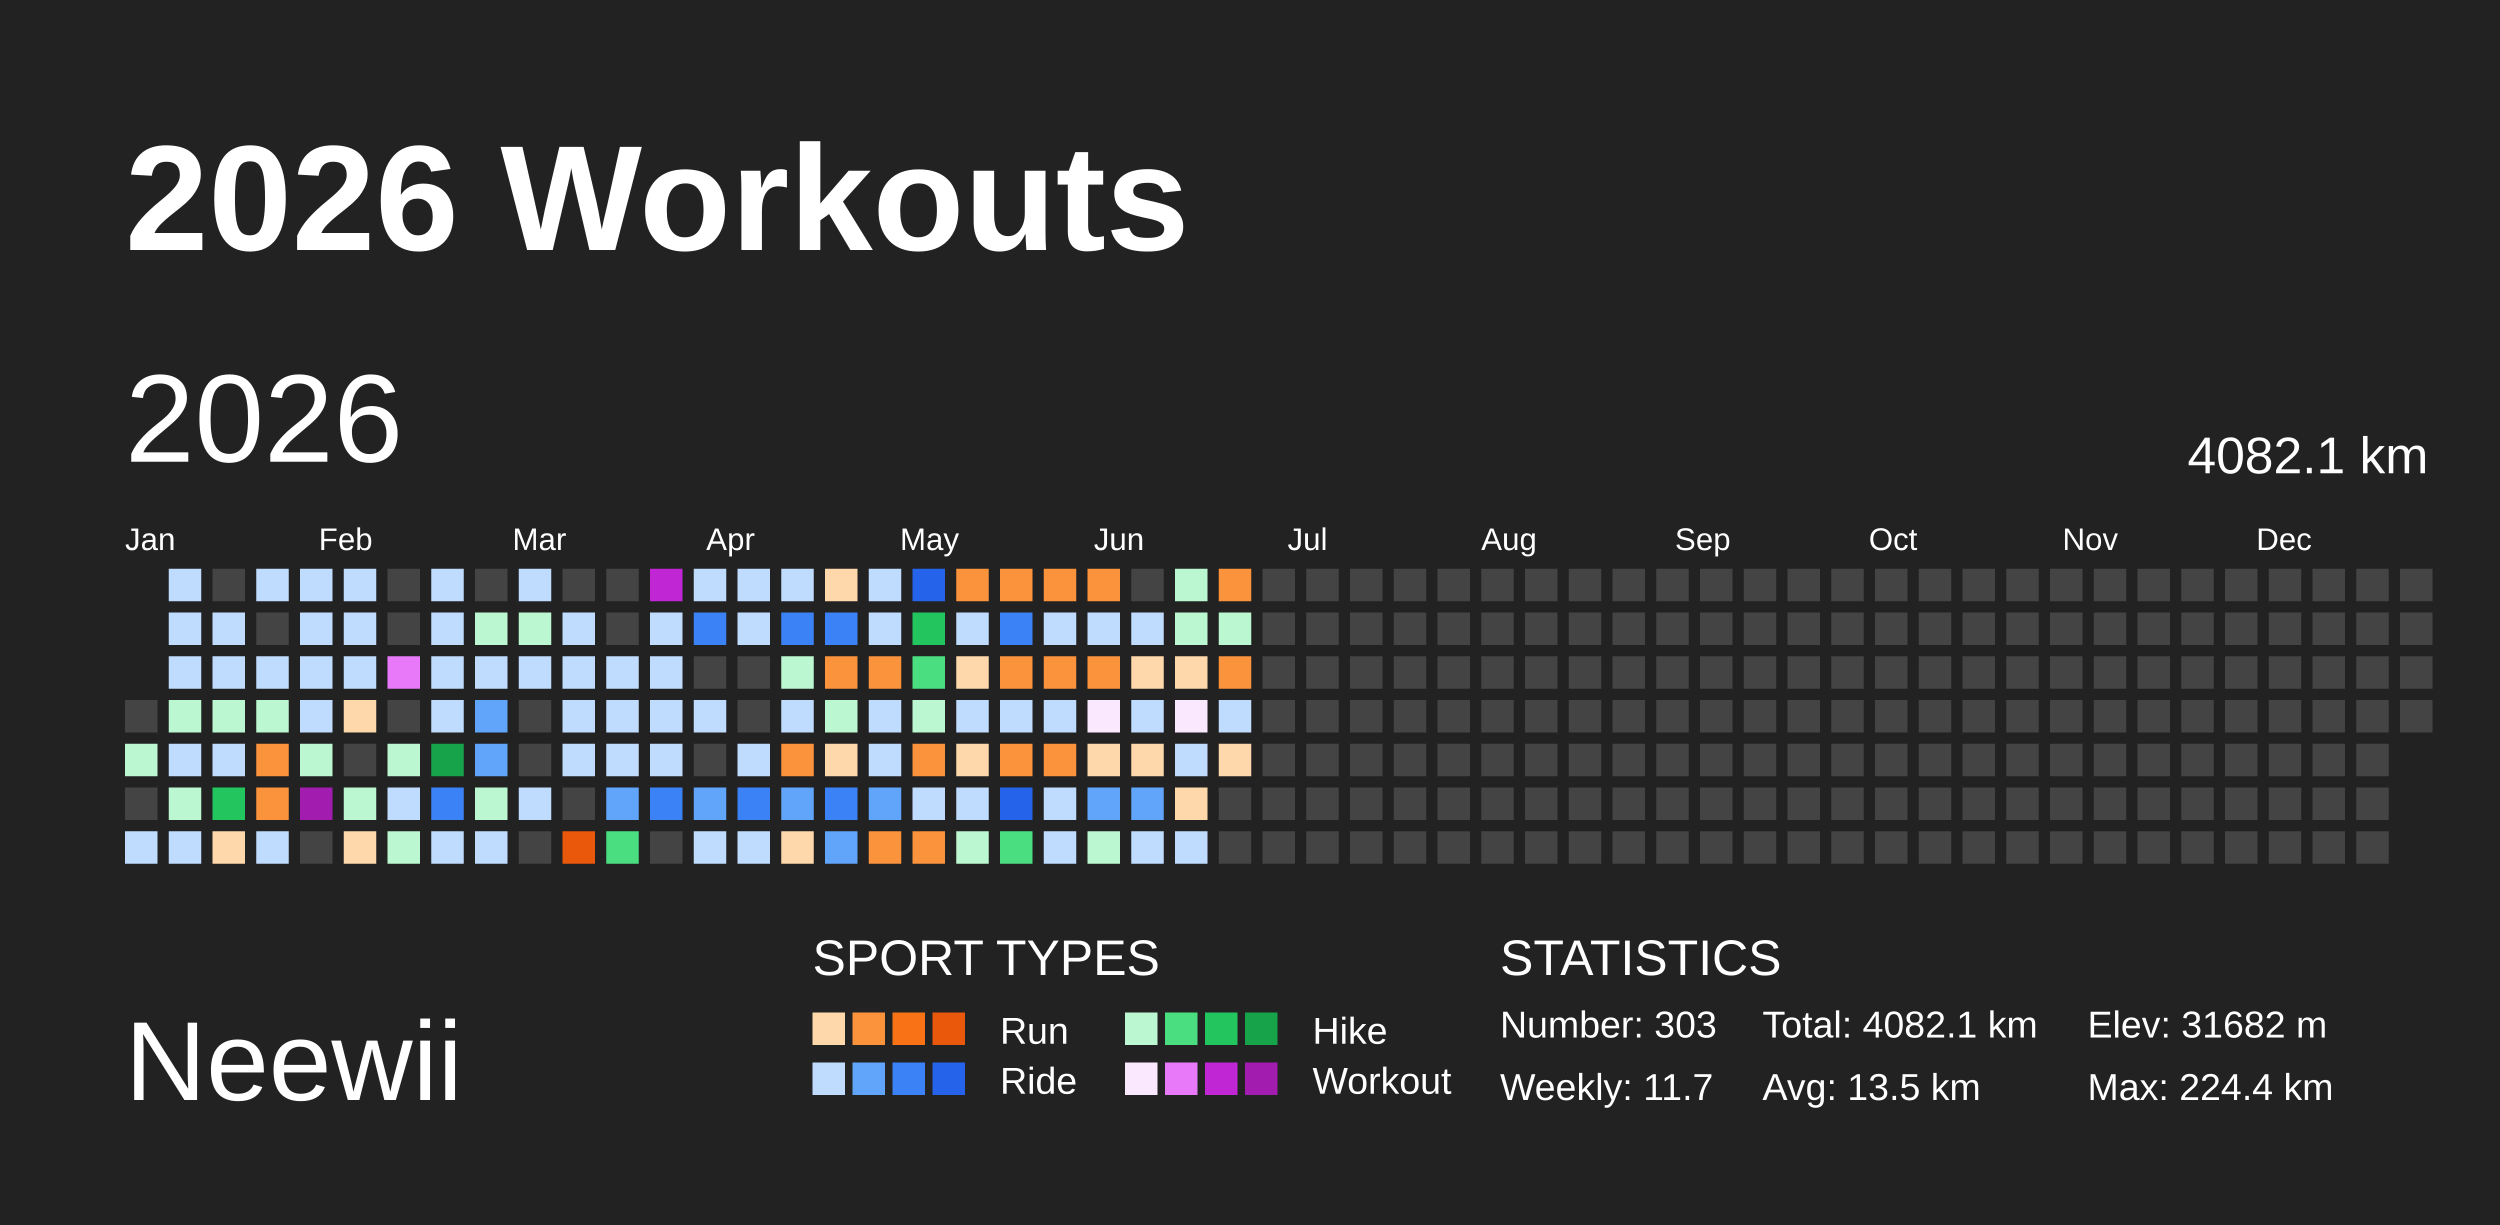
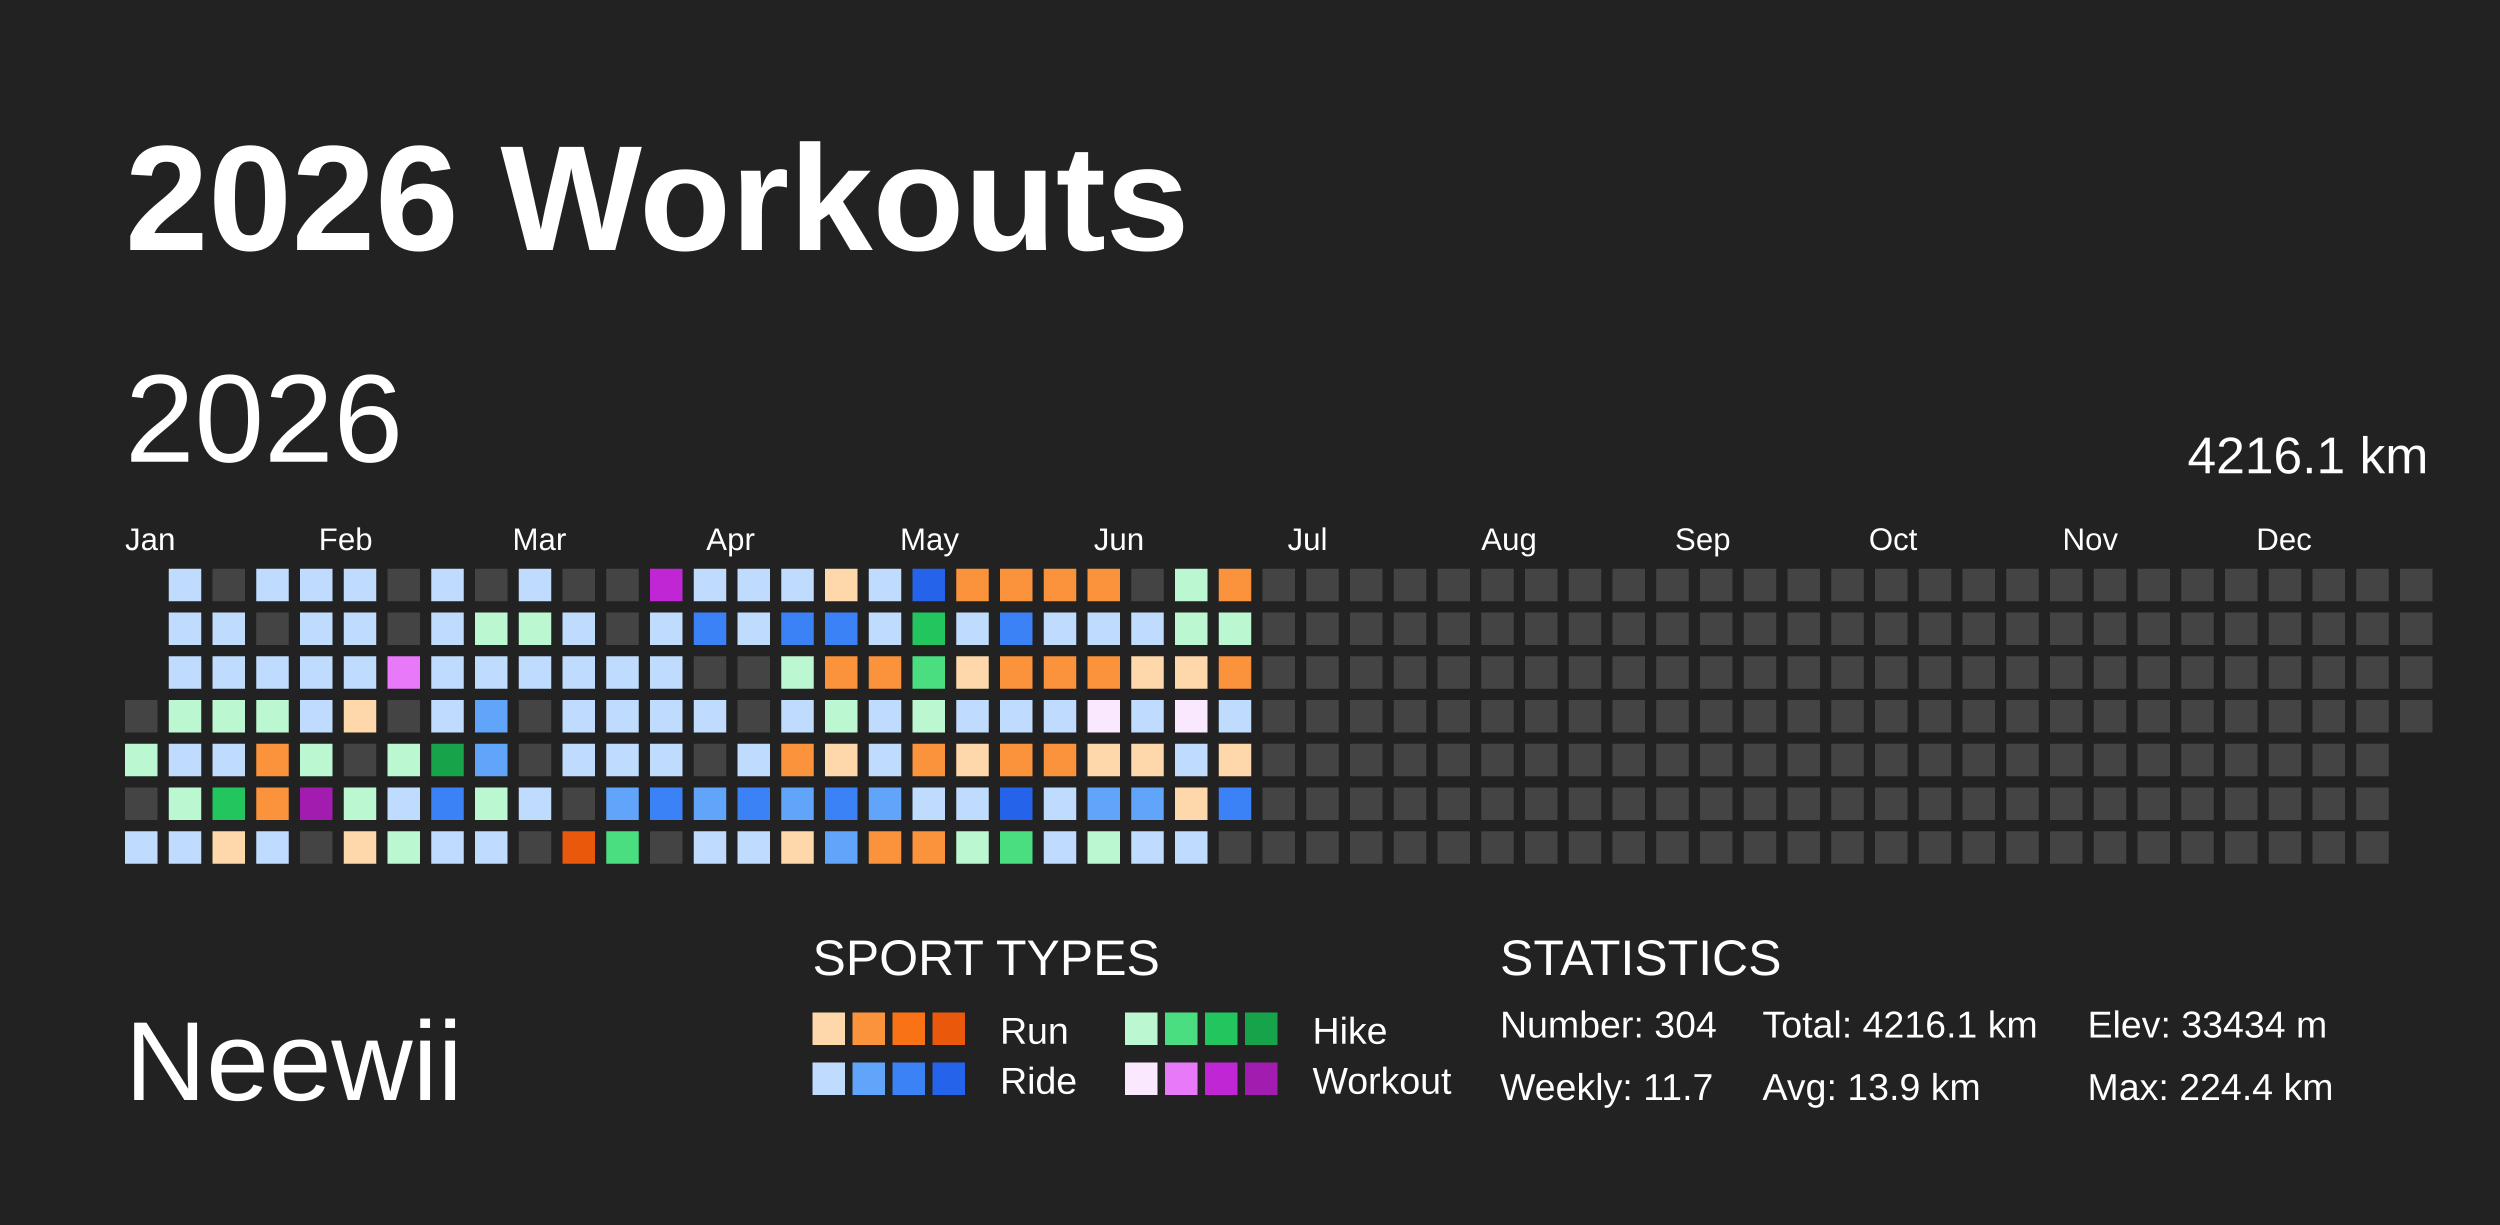
<svg xmlns="http://www.w3.org/2000/svg" baseProfile="full" height="98mm" version="1.1" viewBox="0,0,200,98" width="200mm">
  <defs />
  <rect fill="#222222" height="98" width="200" x="0" y="0" />
  <text fill="#FFFFFF" style="font-size:12px; font-family:Arial; font-weight:bold;" x="10" y="20">2026 Workouts</text>
  <text fill="#FFFFFF" style="font-size:9px; font-family:Arial" x="10" y="88">Neewii</text>
  <text fill="#FFFFFF" style="font-size:4px; font-family:Arial" x="65" y="78">SPORT TYPES</text>
  <rect fill="#fed7aa" height="2.6" width="2.6" x="65.0" y="81" />
  <rect fill="#fb923c" height="2.6" width="2.6" x="68.2" y="81" />
  <rect fill="#f97316" height="2.6" width="2.6" x="71.4" y="81" />
  <rect fill="#ea580c" height="2.6" width="2.6" x="74.6" y="81" />
  <text fill="#FFFFFF" style="font-size:3px; font-family:Arial" x="80" y="83.5">Run</text>
  <rect fill="#bbf7d0" height="2.6" width="2.6" x="90.0" y="81" />
  <rect fill="#4ade80" height="2.6" width="2.6" x="93.2" y="81" />
  <rect fill="#22c55e" height="2.6" width="2.6" x="96.4" y="81" />
  <rect fill="#16a34a" height="2.6" width="2.6" x="99.6" y="81" />
  <text fill="#FFFFFF" style="font-size:3px; font-family:Arial" x="105" y="83.5">Hike</text>
  <rect fill="#bfdbfe" height="2.6" width="2.6" x="65.0" y="85" />
  <rect fill="#60a5fa" height="2.6" width="2.6" x="68.2" y="85" />
  <rect fill="#3b82f6" height="2.6" width="2.6" x="71.4" y="85" />
  <rect fill="#2563eb" height="2.6" width="2.6" x="74.6" y="85" />
  <text fill="#FFFFFF" style="font-size:3px; font-family:Arial" x="80" y="87.5">Ride</text>
  <rect fill="#fae8ff" height="2.6" width="2.6" x="90.0" y="85" />
  <rect fill="#e879f9" height="2.6" width="2.6" x="93.2" y="85" />
  <rect fill="#c026d3" height="2.6" width="2.6" x="96.4" y="85" />
  <rect fill="#a21caf" height="2.6" width="2.6" x="99.6" y="85" />
  <text fill="#FFFFFF" style="font-size:3px; font-family:Arial" x="105" y="87.5">Workout</text>
  <text fill="#FFFFFF" style="font-size:4px; font-family:Arial" x="120" y="78">STATISTICS</text>
-   <text fill="#FFFFFF" style="font-size:3px; font-family:Arial" x="120" y="83">Number: 303</text>
+   <text fill="#FFFFFF" style="font-size:3px; font-family:Arial" x="120" y="83">Number: 304</text>
  <text fill="#FFFFFF" style="font-size:3px; font-family:Arial" x="120" y="88">Weekly: 11.7</text>
-   <text fill="#FFFFFF" style="font-size:3px; font-family:Arial" x="141" y="83">Total: 4082.1 km</text>
-   <text fill="#FFFFFF" style="font-size:3px; font-family:Arial" x="141" y="88">Avg: 13.5 km</text>
-   <text fill="#FFFFFF" style="font-size:3px; font-family:Arial" x="167" y="83">Elev: 31682 m</text>
+   <text fill="#FFFFFF" style="font-size:3px; font-family:Arial" x="141" y="83">Total: 4216.1 km</text>
+   <text fill="#FFFFFF" style="font-size:3px; font-family:Arial" x="141" y="88">Avg: 13.9 km</text>
+   <text fill="#FFFFFF" style="font-size:3px; font-family:Arial" x="167" y="83">Elev: 33434 m</text>
  <text fill="#FFFFFF" style="font-size:3px; font-family:Arial" x="167" y="88">Max: 224.4 km</text>
  <text dominant-baseline="hanging" fill="#FFFFFF" style="font-size:10.0px; font-family:Arial;" x="10" y="30">2026</text>
-   <text dominant-baseline="hanging" fill="#FFFFFF" style="font-size:4.125px; font-family:Arial;" x="175" y="35">4082.1 km</text>
+   <text dominant-baseline="hanging" fill="#FFFFFF" style="font-size:4.125px; font-family:Arial;" x="175" y="35">4216.1 km</text>
  <text fill="#FFFFFF" style="font-size:2.5px; font-family:Arial" x="10.0" y="44">Jan</text>
  <text fill="#FFFFFF" style="font-size:2.5px; font-family:Arial" x="25.5" y="44">Feb</text>
  <text fill="#FFFFFF" style="font-size:2.5px; font-family:Arial" x="41.0" y="44">Mar</text>
  <text fill="#FFFFFF" style="font-size:2.5px; font-family:Arial" x="56.5" y="44">Apr</text>
  <text fill="#FFFFFF" style="font-size:2.5px; font-family:Arial" x="72.0" y="44">May</text>
  <text fill="#FFFFFF" style="font-size:2.5px; font-family:Arial" x="87.5" y="44">Jun</text>
  <text fill="#FFFFFF" style="font-size:2.5px; font-family:Arial" x="103.0" y="44">Jul</text>
  <text fill="#FFFFFF" style="font-size:2.5px; font-family:Arial" x="118.5" y="44">Aug</text>
  <text fill="#FFFFFF" style="font-size:2.5px; font-family:Arial" x="134.0" y="44">Sep</text>
  <text fill="#FFFFFF" style="font-size:2.5px; font-family:Arial" x="149.5" y="44">Oct</text>
  <text fill="#FFFFFF" style="font-size:2.5px; font-family:Arial" x="165.0" y="44">Nov</text>
  <text fill="#FFFFFF" style="font-size:2.5px; font-family:Arial" x="180.5" y="44">Dec</text>
  <rect fill="#444444" height="2.6" width="2.6" x="10.0" y="56.0" />
  <rect fill="#bbf7d0" height="2.6" width="2.6" x="10.0" y="59.5" />
  <rect fill="#444444" height="2.6" width="2.6" x="10.0" y="63.0" />
  <rect fill="#bfdbfe" height="2.6" width="2.6" x="10.0" y="66.5" />
  <rect fill="#bfdbfe" height="2.6" width="2.6" x="13.5" y="45.5" />
  <rect fill="#bfdbfe" height="2.6" width="2.6" x="13.5" y="49.0" />
  <rect fill="#bfdbfe" height="2.6" width="2.6" x="13.5" y="52.5" />
  <rect fill="#bbf7d0" height="2.6" width="2.6" x="13.5" y="56.0" />
  <rect fill="#bfdbfe" height="2.6" width="2.6" x="13.5" y="59.5" />
  <rect fill="#bbf7d0" height="2.6" width="2.6" x="13.5" y="63.0" />
  <rect fill="#bfdbfe" height="2.6" width="2.6" x="13.5" y="66.5" />
  <rect fill="#444444" height="2.6" width="2.6" x="17.0" y="45.5" />
  <rect fill="#bfdbfe" height="2.6" width="2.6" x="17.0" y="49.0" />
  <rect fill="#bfdbfe" height="2.6" width="2.6" x="17.0" y="52.5" />
  <rect fill="#bbf7d0" height="2.6" width="2.6" x="17.0" y="56.0" />
  <rect fill="#bfdbfe" height="2.6" width="2.6" x="17.0" y="59.5" />
  <rect fill="#22c55e" height="2.6" width="2.6" x="17.0" y="63.0" />
  <rect fill="#fed7aa" height="2.6" width="2.6" x="17.0" y="66.5" />
  <rect fill="#bfdbfe" height="2.6" width="2.6" x="20.5" y="45.5" />
  <rect fill="#444444" height="2.6" width="2.6" x="20.5" y="49.0" />
  <rect fill="#bfdbfe" height="2.6" width="2.6" x="20.5" y="52.5" />
  <rect fill="#bbf7d0" height="2.6" width="2.6" x="20.5" y="56.0" />
  <rect fill="#fb923c" height="2.6" width="2.6" x="20.5" y="59.5" />
  <rect fill="#fb923c" height="2.6" width="2.6" x="20.5" y="63.0" />
  <rect fill="#bfdbfe" height="2.6" width="2.6" x="20.5" y="66.5" />
  <rect fill="#bfdbfe" height="2.6" width="2.6" x="24.0" y="45.5" />
  <rect fill="#bfdbfe" height="2.6" width="2.6" x="24.0" y="49.0" />
  <rect fill="#bfdbfe" height="2.6" width="2.6" x="24.0" y="52.5" />
  <rect fill="#bfdbfe" height="2.6" width="2.6" x="24.0" y="56.0" />
  <rect fill="#bbf7d0" height="2.6" width="2.6" x="24.0" y="59.5" />
  <rect fill="#a21caf" height="2.6" width="2.6" x="24.0" y="63.0" />
  <rect fill="#444444" height="2.6" width="2.6" x="24.0" y="66.5" />
  <rect fill="#bfdbfe" height="2.6" width="2.6" x="27.5" y="45.5" />
  <rect fill="#bfdbfe" height="2.6" width="2.6" x="27.5" y="49.0" />
  <rect fill="#bfdbfe" height="2.6" width="2.6" x="27.5" y="52.5" />
  <rect fill="#fed7aa" height="2.6" width="2.6" x="27.5" y="56.0" />
  <rect fill="#444444" height="2.6" width="2.6" x="27.5" y="59.5" />
  <rect fill="#bbf7d0" height="2.6" width="2.6" x="27.5" y="63.0" />
  <rect fill="#fed7aa" height="2.6" width="2.6" x="27.5" y="66.5" />
  <rect fill="#444444" height="2.6" width="2.6" x="31.0" y="45.5" />
  <rect fill="#444444" height="2.6" width="2.6" x="31.0" y="49.0" />
  <rect fill="#e879f9" height="2.6" width="2.6" x="31.0" y="52.5" />
  <rect fill="#444444" height="2.6" width="2.6" x="31.0" y="56.0" />
  <rect fill="#bbf7d0" height="2.6" width="2.6" x="31.0" y="59.5" />
  <rect fill="#bfdbfe" height="2.6" width="2.6" x="31.0" y="63.0" />
  <rect fill="#bbf7d0" height="2.6" width="2.6" x="31.0" y="66.5" />
  <rect fill="#bfdbfe" height="2.6" width="2.6" x="34.5" y="45.5" />
  <rect fill="#bfdbfe" height="2.6" width="2.6" x="34.5" y="49.0" />
  <rect fill="#bfdbfe" height="2.6" width="2.6" x="34.5" y="52.5" />
  <rect fill="#bfdbfe" height="2.6" width="2.6" x="34.5" y="56.0" />
  <rect fill="#16a34a" height="2.6" width="2.6" x="34.5" y="59.5" />
  <rect fill="#3b82f6" height="2.6" width="2.6" x="34.5" y="63.0" />
  <rect fill="#bfdbfe" height="2.6" width="2.6" x="34.5" y="66.5" />
  <rect fill="#444444" height="2.6" width="2.6" x="38.0" y="45.5" />
  <rect fill="#bbf7d0" height="2.6" width="2.6" x="38.0" y="49.0" />
  <rect fill="#bfdbfe" height="2.6" width="2.6" x="38.0" y="52.5" />
  <rect fill="#60a5fa" height="2.6" width="2.6" x="38.0" y="56.0" />
  <rect fill="#60a5fa" height="2.6" width="2.6" x="38.0" y="59.5" />
  <rect fill="#bbf7d0" height="2.6" width="2.6" x="38.0" y="63.0" />
  <rect fill="#bfdbfe" height="2.6" width="2.6" x="38.0" y="66.5" />
  <rect fill="#bfdbfe" height="2.6" width="2.6" x="41.5" y="45.5" />
  <rect fill="#bbf7d0" height="2.6" width="2.6" x="41.5" y="49.0" />
  <rect fill="#bfdbfe" height="2.6" width="2.6" x="41.5" y="52.5" />
  <rect fill="#444444" height="2.6" width="2.6" x="41.5" y="56.0" />
  <rect fill="#444444" height="2.6" width="2.6" x="41.5" y="59.5" />
  <rect fill="#bfdbfe" height="2.6" width="2.6" x="41.5" y="63.0" />
  <rect fill="#444444" height="2.6" width="2.6" x="41.5" y="66.5" />
  <rect fill="#444444" height="2.6" width="2.6" x="45.0" y="45.5" />
  <rect fill="#bfdbfe" height="2.6" width="2.6" x="45.0" y="49.0" />
  <rect fill="#bfdbfe" height="2.6" width="2.6" x="45.0" y="52.5" />
  <rect fill="#bfdbfe" height="2.6" width="2.6" x="45.0" y="56.0" />
  <rect fill="#bfdbfe" height="2.6" width="2.6" x="45.0" y="59.5" />
  <rect fill="#444444" height="2.6" width="2.6" x="45.0" y="63.0" />
  <rect fill="#ea580c" height="2.6" width="2.6" x="45.0" y="66.5" />
  <rect fill="#444444" height="2.6" width="2.6" x="48.5" y="45.5" />
  <rect fill="#444444" height="2.6" width="2.6" x="48.5" y="49.0" />
  <rect fill="#bfdbfe" height="2.6" width="2.6" x="48.5" y="52.5" />
  <rect fill="#bfdbfe" height="2.6" width="2.6" x="48.5" y="56.0" />
  <rect fill="#bfdbfe" height="2.6" width="2.6" x="48.5" y="59.5" />
  <rect fill="#60a5fa" height="2.6" width="2.6" x="48.5" y="63.0" />
  <rect fill="#4ade80" height="2.6" width="2.6" x="48.5" y="66.5" />
  <rect fill="#c026d3" height="2.6" width="2.6" x="52.0" y="45.5" />
  <rect fill="#bfdbfe" height="2.6" width="2.6" x="52.0" y="49.0" />
  <rect fill="#bfdbfe" height="2.6" width="2.6" x="52.0" y="52.5" />
  <rect fill="#bfdbfe" height="2.6" width="2.6" x="52.0" y="56.0" />
  <rect fill="#bfdbfe" height="2.6" width="2.6" x="52.0" y="59.5" />
  <rect fill="#3b82f6" height="2.6" width="2.6" x="52.0" y="63.0" />
  <rect fill="#444444" height="2.6" width="2.6" x="52.0" y="66.5" />
  <rect fill="#bfdbfe" height="2.6" width="2.6" x="55.5" y="45.5" />
  <rect fill="#3b82f6" height="2.6" width="2.6" x="55.5" y="49.0" />
  <rect fill="#444444" height="2.6" width="2.6" x="55.5" y="52.5" />
  <rect fill="#bfdbfe" height="2.6" width="2.6" x="55.5" y="56.0" />
  <rect fill="#444444" height="2.6" width="2.6" x="55.5" y="59.5" />
  <rect fill="#60a5fa" height="2.6" width="2.6" x="55.5" y="63.0" />
  <rect fill="#bfdbfe" height="2.6" width="2.6" x="55.5" y="66.5" />
  <rect fill="#bfdbfe" height="2.6" width="2.6" x="59.0" y="45.5" />
  <rect fill="#bfdbfe" height="2.6" width="2.6" x="59.0" y="49.0" />
  <rect fill="#444444" height="2.6" width="2.6" x="59.0" y="52.5" />
  <rect fill="#444444" height="2.6" width="2.6" x="59.0" y="56.0" />
  <rect fill="#bfdbfe" height="2.6" width="2.6" x="59.0" y="59.5" />
  <rect fill="#3b82f6" height="2.6" width="2.6" x="59.0" y="63.0" />
  <rect fill="#bfdbfe" height="2.6" width="2.6" x="59.0" y="66.5" />
  <rect fill="#bfdbfe" height="2.6" width="2.6" x="62.5" y="45.5" />
  <rect fill="#3b82f6" height="2.6" width="2.6" x="62.5" y="49.0" />
  <rect fill="#bbf7d0" height="2.6" width="2.6" x="62.5" y="52.5" />
  <rect fill="#bfdbfe" height="2.6" width="2.6" x="62.5" y="56.0" />
  <rect fill="#fb923c" height="2.6" width="2.6" x="62.5" y="59.5" />
  <rect fill="#60a5fa" height="2.6" width="2.6" x="62.5" y="63.0" />
  <rect fill="#fed7aa" height="2.6" width="2.6" x="62.5" y="66.5" />
  <rect fill="#fed7aa" height="2.6" width="2.6" x="66.0" y="45.5" />
  <rect fill="#3b82f6" height="2.6" width="2.6" x="66.0" y="49.0" />
  <rect fill="#fb923c" height="2.6" width="2.6" x="66.0" y="52.5" />
  <rect fill="#bbf7d0" height="2.6" width="2.6" x="66.0" y="56.0" />
  <rect fill="#fed7aa" height="2.6" width="2.6" x="66.0" y="59.5" />
  <rect fill="#3b82f6" height="2.6" width="2.6" x="66.0" y="63.0" />
  <rect fill="#60a5fa" height="2.6" width="2.6" x="66.0" y="66.5" />
  <rect fill="#bfdbfe" height="2.6" width="2.6" x="69.5" y="45.5" />
  <rect fill="#bfdbfe" height="2.6" width="2.6" x="69.5" y="49.0" />
  <rect fill="#fb923c" height="2.6" width="2.6" x="69.5" y="52.5" />
  <rect fill="#bfdbfe" height="2.6" width="2.6" x="69.5" y="56.0" />
  <rect fill="#bfdbfe" height="2.6" width="2.6" x="69.5" y="59.5" />
  <rect fill="#60a5fa" height="2.6" width="2.6" x="69.5" y="63.0" />
  <rect fill="#fb923c" height="2.6" width="2.6" x="69.5" y="66.5" />
  <rect fill="#2563eb" height="2.6" width="2.6" x="73.0" y="45.5" />
  <rect fill="#22c55e" height="2.6" width="2.6" x="73.0" y="49.0" />
  <rect fill="#4ade80" height="2.6" width="2.6" x="73.0" y="52.5" />
  <rect fill="#bbf7d0" height="2.6" width="2.6" x="73.0" y="56.0" />
  <rect fill="#fb923c" height="2.6" width="2.6" x="73.0" y="59.5" />
  <rect fill="#bfdbfe" height="2.6" width="2.6" x="73.0" y="63.0" />
  <rect fill="#fb923c" height="2.6" width="2.6" x="73.0" y="66.5" />
  <rect fill="#fb923c" height="2.6" width="2.6" x="76.5" y="45.5" />
  <rect fill="#bfdbfe" height="2.6" width="2.6" x="76.5" y="49.0" />
  <rect fill="#fed7aa" height="2.6" width="2.6" x="76.5" y="52.5" />
  <rect fill="#bfdbfe" height="2.6" width="2.6" x="76.5" y="56.0" />
  <rect fill="#fed7aa" height="2.6" width="2.6" x="76.5" y="59.5" />
  <rect fill="#bfdbfe" height="2.6" width="2.6" x="76.5" y="63.0" />
  <rect fill="#bbf7d0" height="2.6" width="2.6" x="76.5" y="66.5" />
  <rect fill="#fb923c" height="2.6" width="2.6" x="80.0" y="45.5" />
  <rect fill="#3b82f6" height="2.6" width="2.6" x="80.0" y="49.0" />
  <rect fill="#fb923c" height="2.6" width="2.6" x="80.0" y="52.5" />
  <rect fill="#bfdbfe" height="2.6" width="2.6" x="80.0" y="56.0" />
  <rect fill="#fb923c" height="2.6" width="2.6" x="80.0" y="59.5" />
  <rect fill="#2563eb" height="2.6" width="2.6" x="80.0" y="63.0" />
  <rect fill="#4ade80" height="2.6" width="2.6" x="80.0" y="66.5" />
  <rect fill="#fb923c" height="2.6" width="2.6" x="83.5" y="45.5" />
  <rect fill="#bfdbfe" height="2.6" width="2.6" x="83.5" y="49.0" />
  <rect fill="#fb923c" height="2.6" width="2.6" x="83.5" y="52.5" />
  <rect fill="#bfdbfe" height="2.6" width="2.6" x="83.5" y="56.0" />
  <rect fill="#fb923c" height="2.6" width="2.6" x="83.5" y="59.5" />
  <rect fill="#bfdbfe" height="2.6" width="2.6" x="83.5" y="63.0" />
  <rect fill="#bfdbfe" height="2.6" width="2.6" x="83.5" y="66.5" />
  <rect fill="#fb923c" height="2.6" width="2.6" x="87.0" y="45.5" />
  <rect fill="#bfdbfe" height="2.6" width="2.6" x="87.0" y="49.0" />
  <rect fill="#fb923c" height="2.6" width="2.6" x="87.0" y="52.5" />
  <rect fill="#fae8ff" height="2.6" width="2.6" x="87.0" y="56.0" />
  <rect fill="#fed7aa" height="2.6" width="2.6" x="87.0" y="59.5" />
  <rect fill="#60a5fa" height="2.6" width="2.6" x="87.0" y="63.0" />
  <rect fill="#bbf7d0" height="2.6" width="2.6" x="87.0" y="66.5" />
  <rect fill="#444444" height="2.6" width="2.6" x="90.5" y="45.5" />
  <rect fill="#bfdbfe" height="2.6" width="2.6" x="90.5" y="49.0" />
  <rect fill="#fed7aa" height="2.6" width="2.6" x="90.5" y="52.5" />
  <rect fill="#bfdbfe" height="2.6" width="2.6" x="90.5" y="56.0" />
  <rect fill="#fed7aa" height="2.6" width="2.6" x="90.5" y="59.5" />
  <rect fill="#60a5fa" height="2.6" width="2.6" x="90.5" y="63.0" />
  <rect fill="#bfdbfe" height="2.6" width="2.6" x="90.5" y="66.5" />
  <rect fill="#bbf7d0" height="2.6" width="2.6" x="94.0" y="45.5" />
  <rect fill="#bbf7d0" height="2.6" width="2.6" x="94.0" y="49.0" />
  <rect fill="#fed7aa" height="2.6" width="2.6" x="94.0" y="52.5" />
  <rect fill="#fae8ff" height="2.6" width="2.6" x="94.0" y="56.0" />
  <rect fill="#bfdbfe" height="2.6" width="2.6" x="94.0" y="59.5" />
  <rect fill="#fed7aa" height="2.6" width="2.6" x="94.0" y="63.0" />
  <rect fill="#bfdbfe" height="2.6" width="2.6" x="94.0" y="66.5" />
  <rect fill="#fb923c" height="2.6" width="2.6" x="97.5" y="45.5" />
  <rect fill="#bbf7d0" height="2.6" width="2.6" x="97.5" y="49.0" />
  <rect fill="#fb923c" height="2.6" width="2.6" x="97.5" y="52.5" />
  <rect fill="#bfdbfe" height="2.6" width="2.6" x="97.5" y="56.0" />
  <rect fill="#fed7aa" height="2.6" width="2.6" x="97.5" y="59.5" />
-   <rect fill="#444444" height="2.6" width="2.6" x="97.5" y="63.0" />
+   <rect fill="#3b82f6" height="2.6" width="2.6" x="97.5" y="63.0" />
  <rect fill="#444444" height="2.6" width="2.6" x="97.5" y="66.5" />
  <rect fill="#444444" height="2.6" width="2.6" x="101.0" y="45.5" />
  <rect fill="#444444" height="2.6" width="2.6" x="101.0" y="49.0" />
  <rect fill="#444444" height="2.6" width="2.6" x="101.0" y="52.5" />
  <rect fill="#444444" height="2.6" width="2.6" x="101.0" y="56.0" />
  <rect fill="#444444" height="2.6" width="2.6" x="101.0" y="59.5" />
  <rect fill="#444444" height="2.6" width="2.6" x="101.0" y="63.0" />
  <rect fill="#444444" height="2.6" width="2.6" x="101.0" y="66.5" />
  <rect fill="#444444" height="2.6" width="2.6" x="104.5" y="45.5" />
  <rect fill="#444444" height="2.6" width="2.6" x="104.5" y="49.0" />
  <rect fill="#444444" height="2.6" width="2.6" x="104.5" y="52.5" />
  <rect fill="#444444" height="2.6" width="2.6" x="104.5" y="56.0" />
  <rect fill="#444444" height="2.6" width="2.6" x="104.5" y="59.5" />
  <rect fill="#444444" height="2.6" width="2.6" x="104.5" y="63.0" />
  <rect fill="#444444" height="2.6" width="2.6" x="104.5" y="66.5" />
  <rect fill="#444444" height="2.6" width="2.6" x="108.0" y="45.5" />
  <rect fill="#444444" height="2.6" width="2.6" x="108.0" y="49.0" />
  <rect fill="#444444" height="2.6" width="2.6" x="108.0" y="52.5" />
  <rect fill="#444444" height="2.6" width="2.6" x="108.0" y="56.0" />
  <rect fill="#444444" height="2.6" width="2.6" x="108.0" y="59.5" />
  <rect fill="#444444" height="2.6" width="2.6" x="108.0" y="63.0" />
  <rect fill="#444444" height="2.6" width="2.6" x="108.0" y="66.5" />
  <rect fill="#444444" height="2.6" width="2.6" x="111.5" y="45.5" />
  <rect fill="#444444" height="2.6" width="2.6" x="111.5" y="49.0" />
  <rect fill="#444444" height="2.6" width="2.6" x="111.5" y="52.5" />
  <rect fill="#444444" height="2.6" width="2.6" x="111.5" y="56.0" />
  <rect fill="#444444" height="2.6" width="2.6" x="111.5" y="59.5" />
  <rect fill="#444444" height="2.6" width="2.6" x="111.5" y="63.0" />
  <rect fill="#444444" height="2.6" width="2.6" x="111.5" y="66.5" />
  <rect fill="#444444" height="2.6" width="2.6" x="115.0" y="45.5" />
  <rect fill="#444444" height="2.6" width="2.6" x="115.0" y="49.0" />
  <rect fill="#444444" height="2.6" width="2.6" x="115.0" y="52.5" />
  <rect fill="#444444" height="2.6" width="2.6" x="115.0" y="56.0" />
  <rect fill="#444444" height="2.6" width="2.6" x="115.0" y="59.5" />
  <rect fill="#444444" height="2.6" width="2.6" x="115.0" y="63.0" />
  <rect fill="#444444" height="2.6" width="2.6" x="115.0" y="66.5" />
  <rect fill="#444444" height="2.6" width="2.6" x="118.5" y="45.5" />
  <rect fill="#444444" height="2.6" width="2.6" x="118.5" y="49.0" />
  <rect fill="#444444" height="2.6" width="2.6" x="118.5" y="52.5" />
  <rect fill="#444444" height="2.6" width="2.6" x="118.5" y="56.0" />
  <rect fill="#444444" height="2.6" width="2.6" x="118.5" y="59.5" />
  <rect fill="#444444" height="2.6" width="2.6" x="118.5" y="63.0" />
  <rect fill="#444444" height="2.6" width="2.6" x="118.5" y="66.5" />
  <rect fill="#444444" height="2.6" width="2.6" x="122.0" y="45.5" />
  <rect fill="#444444" height="2.6" width="2.6" x="122.0" y="49.0" />
  <rect fill="#444444" height="2.6" width="2.6" x="122.0" y="52.5" />
  <rect fill="#444444" height="2.6" width="2.6" x="122.0" y="56.0" />
  <rect fill="#444444" height="2.6" width="2.6" x="122.0" y="59.5" />
  <rect fill="#444444" height="2.6" width="2.6" x="122.0" y="63.0" />
  <rect fill="#444444" height="2.6" width="2.6" x="122.0" y="66.5" />
  <rect fill="#444444" height="2.6" width="2.6" x="125.5" y="45.5" />
  <rect fill="#444444" height="2.6" width="2.6" x="125.5" y="49.0" />
  <rect fill="#444444" height="2.6" width="2.6" x="125.5" y="52.5" />
  <rect fill="#444444" height="2.6" width="2.6" x="125.5" y="56.0" />
  <rect fill="#444444" height="2.6" width="2.6" x="125.5" y="59.5" />
  <rect fill="#444444" height="2.6" width="2.6" x="125.5" y="63.0" />
  <rect fill="#444444" height="2.6" width="2.6" x="125.5" y="66.5" />
  <rect fill="#444444" height="2.6" width="2.6" x="129.0" y="45.5" />
  <rect fill="#444444" height="2.6" width="2.6" x="129.0" y="49.0" />
  <rect fill="#444444" height="2.6" width="2.6" x="129.0" y="52.5" />
  <rect fill="#444444" height="2.6" width="2.6" x="129.0" y="56.0" />
  <rect fill="#444444" height="2.6" width="2.6" x="129.0" y="59.5" />
  <rect fill="#444444" height="2.6" width="2.6" x="129.0" y="63.0" />
  <rect fill="#444444" height="2.6" width="2.6" x="129.0" y="66.5" />
  <rect fill="#444444" height="2.6" width="2.6" x="132.5" y="45.5" />
  <rect fill="#444444" height="2.6" width="2.6" x="132.5" y="49.0" />
  <rect fill="#444444" height="2.6" width="2.6" x="132.5" y="52.5" />
  <rect fill="#444444" height="2.6" width="2.6" x="132.5" y="56.0" />
  <rect fill="#444444" height="2.6" width="2.6" x="132.5" y="59.5" />
  <rect fill="#444444" height="2.6" width="2.6" x="132.5" y="63.0" />
  <rect fill="#444444" height="2.6" width="2.6" x="132.5" y="66.5" />
  <rect fill="#444444" height="2.6" width="2.6" x="136.0" y="45.5" />
  <rect fill="#444444" height="2.6" width="2.6" x="136.0" y="49.0" />
  <rect fill="#444444" height="2.6" width="2.6" x="136.0" y="52.5" />
  <rect fill="#444444" height="2.6" width="2.6" x="136.0" y="56.0" />
  <rect fill="#444444" height="2.6" width="2.6" x="136.0" y="59.5" />
  <rect fill="#444444" height="2.6" width="2.6" x="136.0" y="63.0" />
  <rect fill="#444444" height="2.6" width="2.6" x="136.0" y="66.5" />
  <rect fill="#444444" height="2.6" width="2.6" x="139.5" y="45.5" />
  <rect fill="#444444" height="2.6" width="2.6" x="139.5" y="49.0" />
  <rect fill="#444444" height="2.6" width="2.6" x="139.5" y="52.5" />
  <rect fill="#444444" height="2.6" width="2.6" x="139.5" y="56.0" />
  <rect fill="#444444" height="2.6" width="2.6" x="139.5" y="59.5" />
  <rect fill="#444444" height="2.6" width="2.6" x="139.5" y="63.0" />
  <rect fill="#444444" height="2.6" width="2.6" x="139.5" y="66.5" />
  <rect fill="#444444" height="2.6" width="2.6" x="143.0" y="45.5" />
  <rect fill="#444444" height="2.6" width="2.6" x="143.0" y="49.0" />
  <rect fill="#444444" height="2.6" width="2.6" x="143.0" y="52.5" />
  <rect fill="#444444" height="2.6" width="2.6" x="143.0" y="56.0" />
  <rect fill="#444444" height="2.6" width="2.6" x="143.0" y="59.5" />
  <rect fill="#444444" height="2.6" width="2.6" x="143.0" y="63.0" />
  <rect fill="#444444" height="2.6" width="2.6" x="143.0" y="66.5" />
  <rect fill="#444444" height="2.6" width="2.6" x="146.5" y="45.5" />
  <rect fill="#444444" height="2.6" width="2.6" x="146.5" y="49.0" />
  <rect fill="#444444" height="2.6" width="2.6" x="146.5" y="52.5" />
  <rect fill="#444444" height="2.6" width="2.6" x="146.5" y="56.0" />
  <rect fill="#444444" height="2.6" width="2.6" x="146.5" y="59.5" />
  <rect fill="#444444" height="2.6" width="2.6" x="146.5" y="63.0" />
  <rect fill="#444444" height="2.6" width="2.6" x="146.5" y="66.5" />
  <rect fill="#444444" height="2.6" width="2.6" x="150.0" y="45.5" />
  <rect fill="#444444" height="2.6" width="2.6" x="150.0" y="49.0" />
  <rect fill="#444444" height="2.6" width="2.6" x="150.0" y="52.5" />
  <rect fill="#444444" height="2.6" width="2.6" x="150.0" y="56.0" />
  <rect fill="#444444" height="2.6" width="2.6" x="150.0" y="59.5" />
  <rect fill="#444444" height="2.6" width="2.6" x="150.0" y="63.0" />
  <rect fill="#444444" height="2.6" width="2.6" x="150.0" y="66.5" />
  <rect fill="#444444" height="2.6" width="2.6" x="153.5" y="45.5" />
  <rect fill="#444444" height="2.6" width="2.6" x="153.5" y="49.0" />
  <rect fill="#444444" height="2.6" width="2.6" x="153.5" y="52.5" />
  <rect fill="#444444" height="2.6" width="2.6" x="153.5" y="56.0" />
  <rect fill="#444444" height="2.6" width="2.6" x="153.5" y="59.5" />
  <rect fill="#444444" height="2.6" width="2.6" x="153.5" y="63.0" />
  <rect fill="#444444" height="2.6" width="2.6" x="153.5" y="66.5" />
  <rect fill="#444444" height="2.6" width="2.6" x="157.0" y="45.5" />
  <rect fill="#444444" height="2.6" width="2.6" x="157.0" y="49.0" />
  <rect fill="#444444" height="2.6" width="2.6" x="157.0" y="52.5" />
  <rect fill="#444444" height="2.6" width="2.6" x="157.0" y="56.0" />
  <rect fill="#444444" height="2.6" width="2.6" x="157.0" y="59.5" />
  <rect fill="#444444" height="2.6" width="2.6" x="157.0" y="63.0" />
  <rect fill="#444444" height="2.6" width="2.6" x="157.0" y="66.5" />
  <rect fill="#444444" height="2.6" width="2.6" x="160.5" y="45.5" />
  <rect fill="#444444" height="2.6" width="2.6" x="160.5" y="49.0" />
  <rect fill="#444444" height="2.6" width="2.6" x="160.5" y="52.5" />
  <rect fill="#444444" height="2.6" width="2.6" x="160.5" y="56.0" />
  <rect fill="#444444" height="2.6" width="2.6" x="160.5" y="59.5" />
  <rect fill="#444444" height="2.6" width="2.6" x="160.5" y="63.0" />
  <rect fill="#444444" height="2.6" width="2.6" x="160.5" y="66.5" />
  <rect fill="#444444" height="2.6" width="2.6" x="164.0" y="45.5" />
  <rect fill="#444444" height="2.6" width="2.6" x="164.0" y="49.0" />
  <rect fill="#444444" height="2.6" width="2.6" x="164.0" y="52.5" />
  <rect fill="#444444" height="2.6" width="2.6" x="164.0" y="56.0" />
  <rect fill="#444444" height="2.6" width="2.6" x="164.0" y="59.5" />
  <rect fill="#444444" height="2.6" width="2.6" x="164.0" y="63.0" />
  <rect fill="#444444" height="2.6" width="2.6" x="164.0" y="66.5" />
  <rect fill="#444444" height="2.6" width="2.6" x="167.5" y="45.5" />
  <rect fill="#444444" height="2.6" width="2.6" x="167.5" y="49.0" />
  <rect fill="#444444" height="2.6" width="2.6" x="167.5" y="52.5" />
  <rect fill="#444444" height="2.6" width="2.6" x="167.5" y="56.0" />
  <rect fill="#444444" height="2.6" width="2.6" x="167.5" y="59.5" />
  <rect fill="#444444" height="2.6" width="2.6" x="167.5" y="63.0" />
  <rect fill="#444444" height="2.6" width="2.6" x="167.5" y="66.5" />
  <rect fill="#444444" height="2.6" width="2.6" x="171.0" y="45.5" />
  <rect fill="#444444" height="2.6" width="2.6" x="171.0" y="49.0" />
  <rect fill="#444444" height="2.6" width="2.6" x="171.0" y="52.5" />
  <rect fill="#444444" height="2.6" width="2.6" x="171.0" y="56.0" />
  <rect fill="#444444" height="2.6" width="2.6" x="171.0" y="59.5" />
  <rect fill="#444444" height="2.6" width="2.6" x="171.0" y="63.0" />
  <rect fill="#444444" height="2.6" width="2.6" x="171.0" y="66.5" />
  <rect fill="#444444" height="2.6" width="2.6" x="174.5" y="45.5" />
  <rect fill="#444444" height="2.6" width="2.6" x="174.5" y="49.0" />
  <rect fill="#444444" height="2.6" width="2.6" x="174.5" y="52.5" />
  <rect fill="#444444" height="2.6" width="2.6" x="174.5" y="56.0" />
  <rect fill="#444444" height="2.6" width="2.6" x="174.5" y="59.5" />
  <rect fill="#444444" height="2.6" width="2.6" x="174.5" y="63.0" />
  <rect fill="#444444" height="2.6" width="2.6" x="174.5" y="66.5" />
  <rect fill="#444444" height="2.6" width="2.6" x="178.0" y="45.5" />
  <rect fill="#444444" height="2.6" width="2.6" x="178.0" y="49.0" />
  <rect fill="#444444" height="2.6" width="2.6" x="178.0" y="52.5" />
  <rect fill="#444444" height="2.6" width="2.6" x="178.0" y="56.0" />
  <rect fill="#444444" height="2.6" width="2.6" x="178.0" y="59.5" />
  <rect fill="#444444" height="2.6" width="2.6" x="178.0" y="63.0" />
  <rect fill="#444444" height="2.6" width="2.6" x="178.0" y="66.5" />
  <rect fill="#444444" height="2.6" width="2.6" x="181.5" y="45.5" />
  <rect fill="#444444" height="2.6" width="2.6" x="181.5" y="49.0" />
  <rect fill="#444444" height="2.6" width="2.6" x="181.5" y="52.5" />
  <rect fill="#444444" height="2.6" width="2.6" x="181.5" y="56.0" />
  <rect fill="#444444" height="2.6" width="2.6" x="181.5" y="59.5" />
  <rect fill="#444444" height="2.6" width="2.6" x="181.5" y="63.0" />
  <rect fill="#444444" height="2.6" width="2.6" x="181.5" y="66.5" />
  <rect fill="#444444" height="2.6" width="2.6" x="185.0" y="45.5" />
  <rect fill="#444444" height="2.6" width="2.6" x="185.0" y="49.0" />
  <rect fill="#444444" height="2.6" width="2.6" x="185.0" y="52.5" />
  <rect fill="#444444" height="2.6" width="2.6" x="185.0" y="56.0" />
  <rect fill="#444444" height="2.6" width="2.6" x="185.0" y="59.5" />
  <rect fill="#444444" height="2.6" width="2.6" x="185.0" y="63.0" />
  <rect fill="#444444" height="2.6" width="2.6" x="185.0" y="66.5" />
  <rect fill="#444444" height="2.6" width="2.6" x="188.5" y="45.5" />
  <rect fill="#444444" height="2.6" width="2.6" x="188.5" y="49.0" />
  <rect fill="#444444" height="2.6" width="2.6" x="188.5" y="52.5" />
  <rect fill="#444444" height="2.6" width="2.6" x="188.5" y="56.0" />
  <rect fill="#444444" height="2.6" width="2.6" x="188.5" y="59.5" />
  <rect fill="#444444" height="2.6" width="2.6" x="188.5" y="63.0" />
  <rect fill="#444444" height="2.6" width="2.6" x="188.5" y="66.5" />
  <rect fill="#444444" height="2.6" width="2.6" x="192.0" y="45.5" />
  <rect fill="#444444" height="2.6" width="2.6" x="192.0" y="49.0" />
  <rect fill="#444444" height="2.6" width="2.6" x="192.0" y="52.5" />
  <rect fill="#444444" height="2.6" width="2.6" x="192.0" y="56.0" />
</svg>
